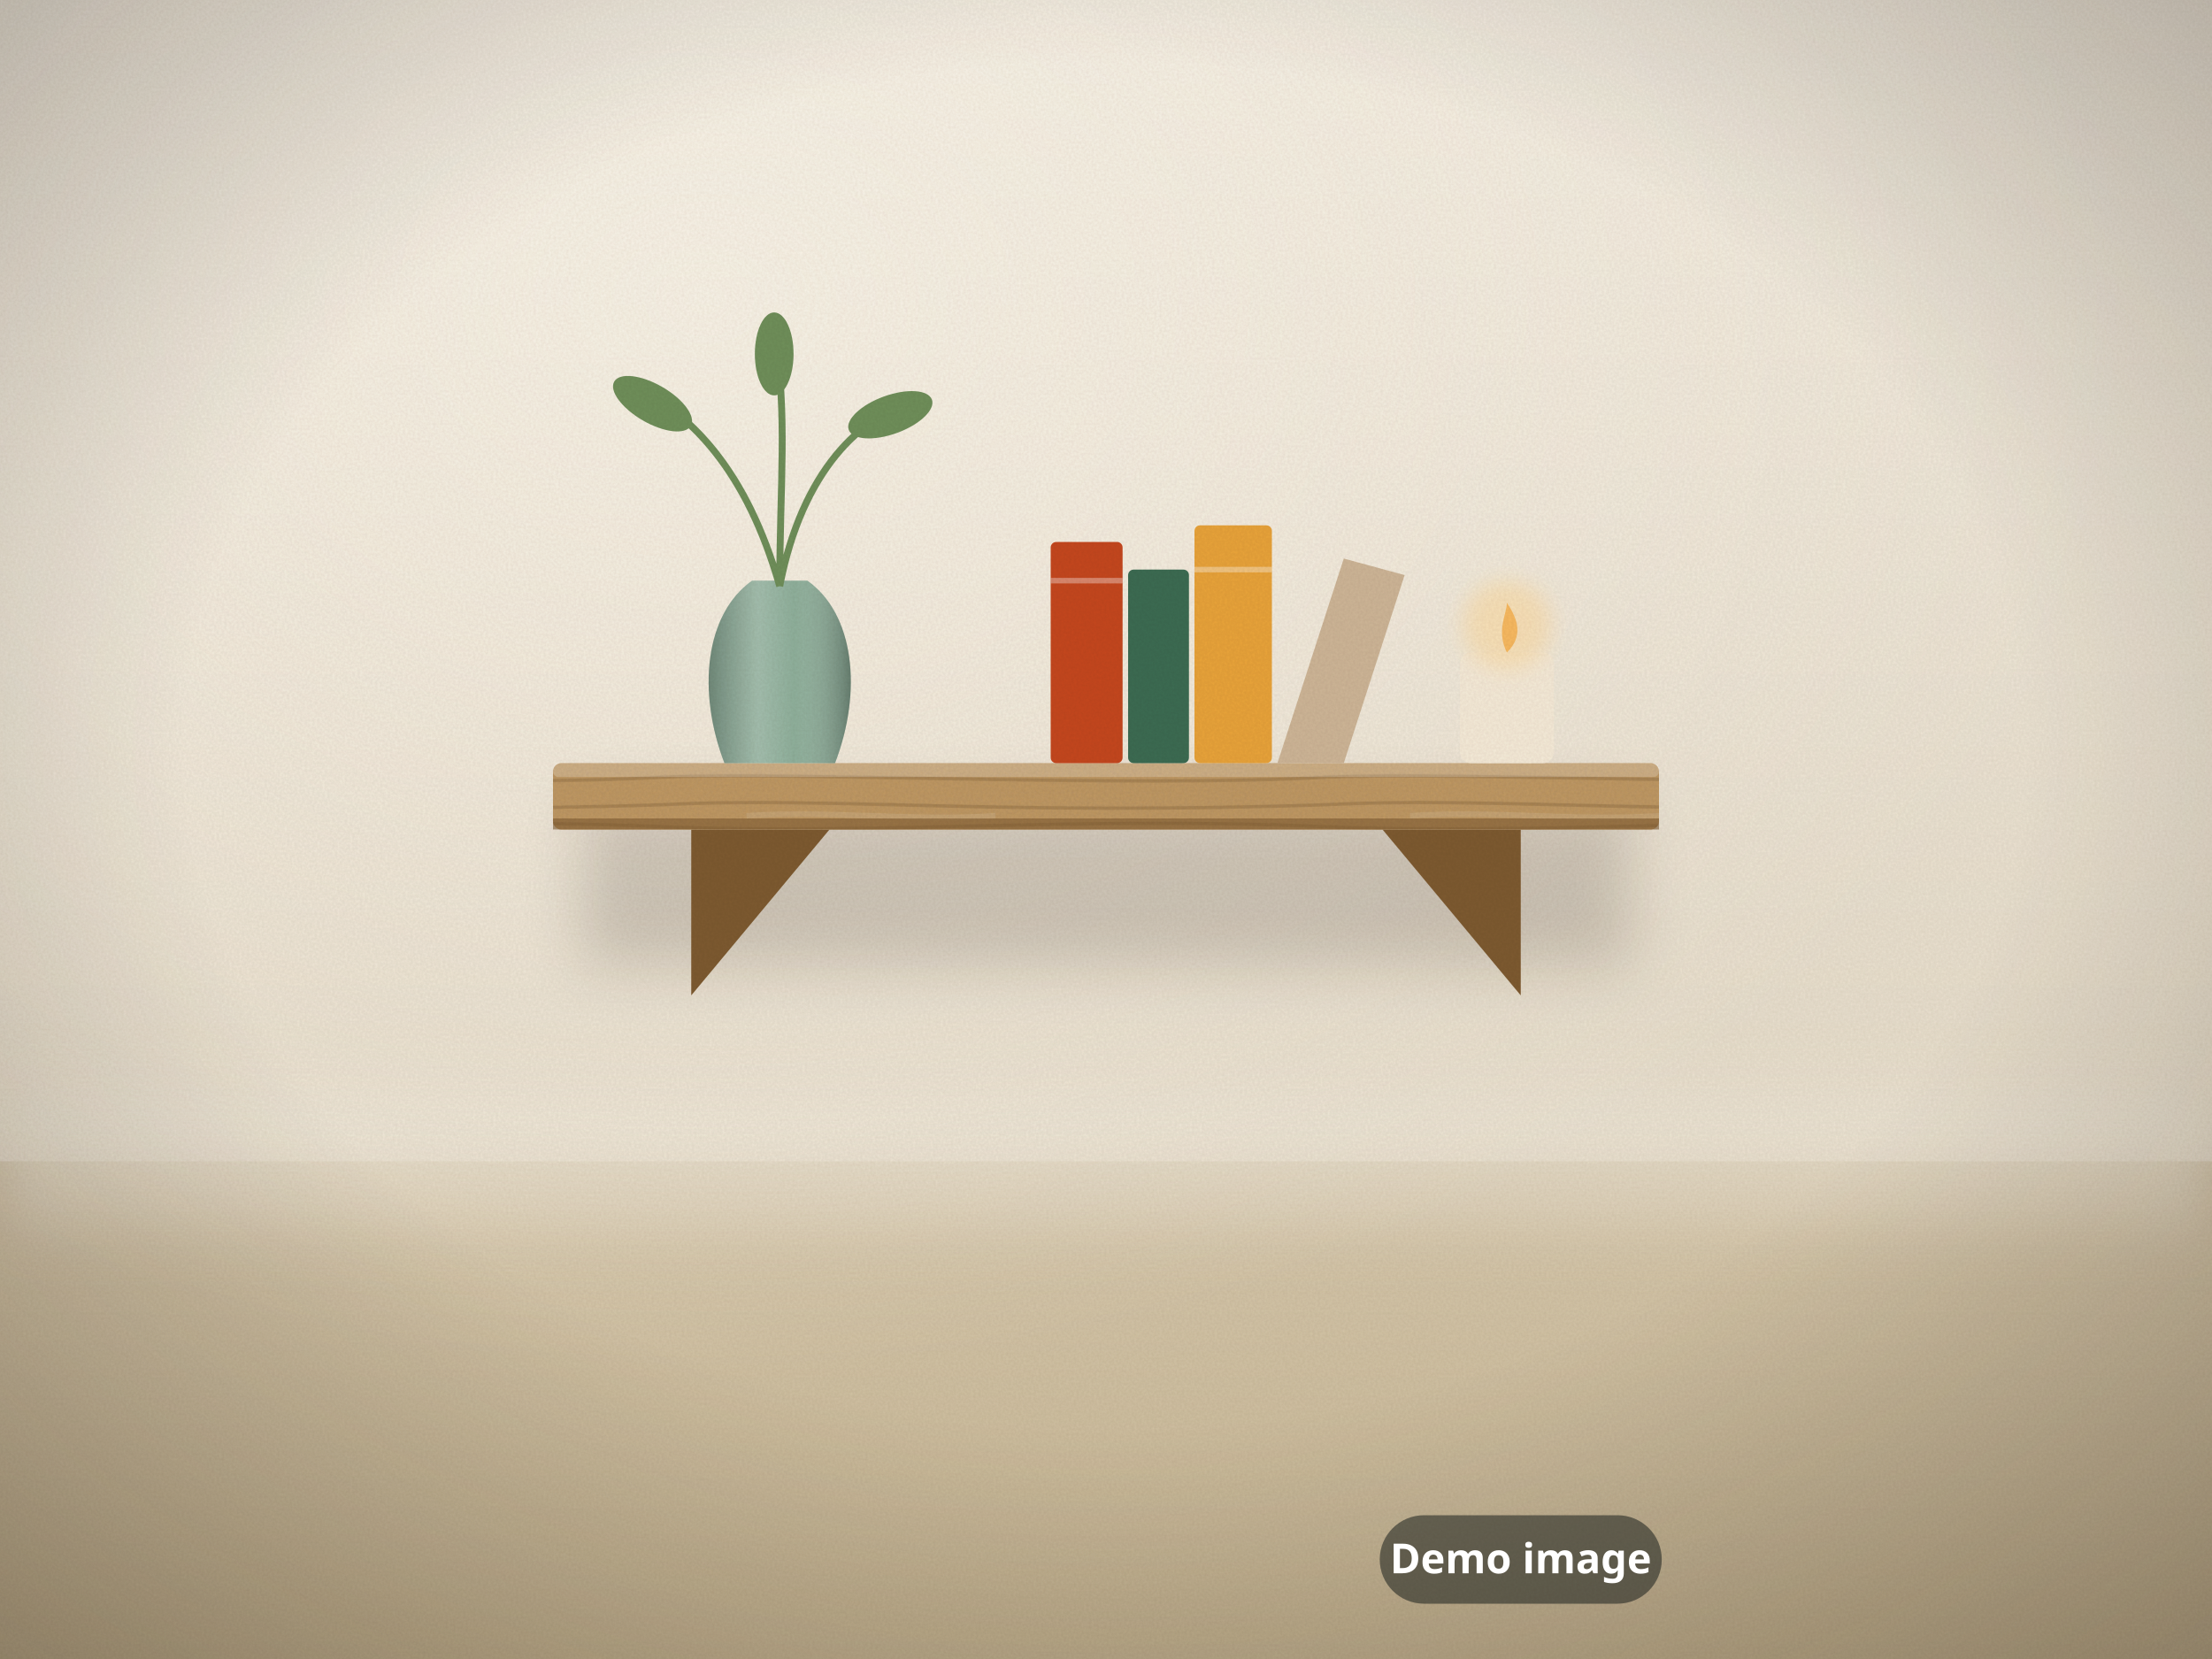
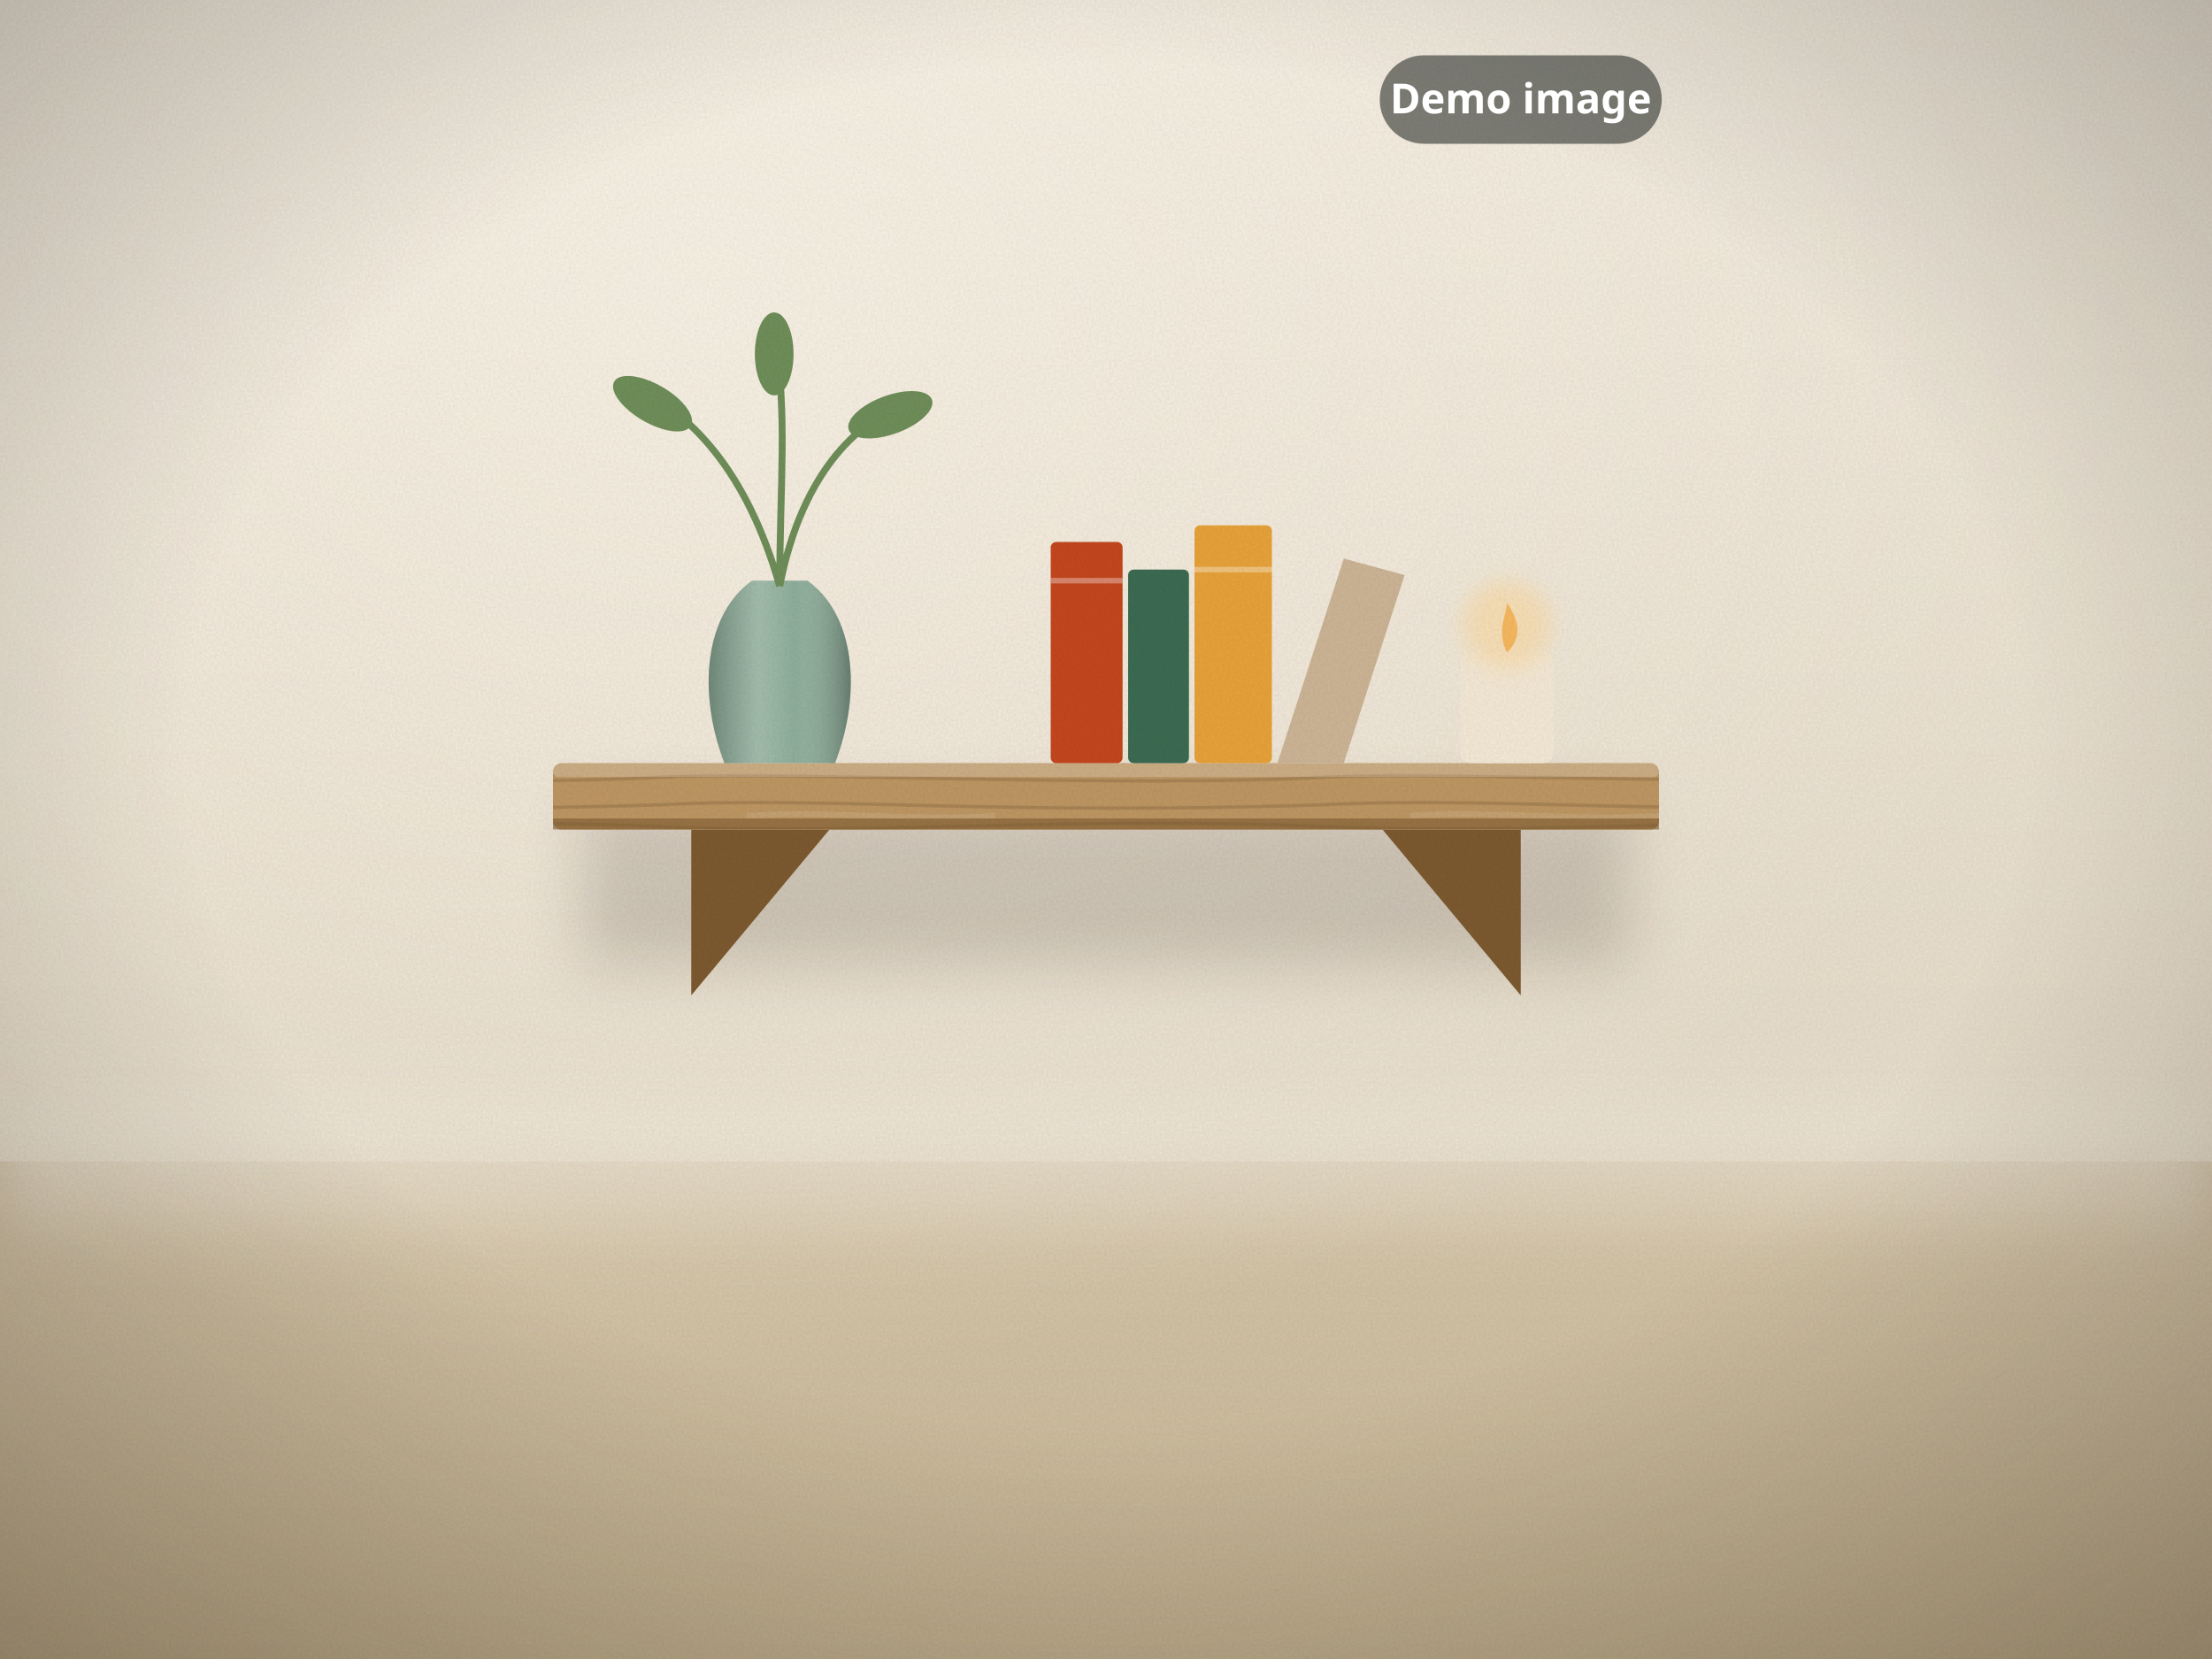
<svg xmlns="http://www.w3.org/2000/svg" viewBox="0 0 800 600" role="img" aria-label="Demo image: Wooden wall shelf">
  <defs>
    <filter id="fiber" x="-5%" y="-5%" width="110%" height="110%">
      <feTurbulence type="fractalNoise" baseFrequency="0.85" numOctaves="3" seed="4" result="n" />
      <feColorMatrix in="n" type="matrix" values="0 0 0 0 0.35  0 0 0 0 0.25  0 0 0 0 0.15  0 0 0 0.28 0" result="t" />
      <feComposite in="t" in2="SourceGraphic" operator="in" result="tm" />
      <feMerge>
        <feMergeNode in="SourceGraphic" />
        <feMergeNode in="tm" />
      </feMerge>
    </filter>
    <filter id="grain" x="0" y="0" width="100%" height="100%">
      <feTurbulence type="fractalNoise" baseFrequency="1.1" numOctaves="2" seed="9" stitchTiles="stitch" />
      <feColorMatrix type="matrix" values="0 0 0 0 0.2  0 0 0 0 0.15  0 0 0 0 0.1  0 0 0 0.55 0" />
    </filter>
    <filter id="blur10" x="-50%" y="-50%" width="200%" height="200%">
      <feGaussianBlur stdDeviation="10" />
    </filter>
    <filter id="blur4" x="-50%" y="-50%" width="200%" height="200%">
      <feGaussianBlur stdDeviation="4" />
    </filter>
    <filter id="blur2" x="-50%" y="-50%" width="200%" height="200%">
      <feGaussianBlur stdDeviation="1.6" />
    </filter>
    <filter id="glow" x="-80%" y="-80%" width="260%" height="260%">
      <feGaussianBlur stdDeviation="22" />
    </filter>
    <radialGradient id="key" cx="32%" cy="18%" r="65%">
      <stop offset="0" stop-color="#fffaf0" stop-opacity="0.55" />
      <stop offset="1" stop-color="#fffaf0" stop-opacity="0" />
    </radialGradient>
    <radialGradient id="vignette" cx="50%" cy="45%" r="75%">
      <stop offset="0.55" stop-color="#20160c" stop-opacity="0" />
      <stop offset="1" stop-color="#20160c" stop-opacity="0.32" />
    </radialGradient>
    <radialGradient id="contact" cx="50%" cy="50%" r="50%">
      <stop offset="0" stop-color="#20160c" stop-opacity="0.5" />
      <stop offset="1" stop-color="#20160c" stop-opacity="0" />
    </radialGradient>
    <linearGradient id="sheenV" x1="0" y1="0" x2="1" y2="0">
      <stop offset="0" stop-color="#000" stop-opacity="0.22" />
      <stop offset="0.35" stop-color="#fff" stop-opacity="0.18" />
      <stop offset="0.6" stop-color="#fff" stop-opacity="0" />
      <stop offset="1" stop-color="#000" stop-opacity="0.28" />
    </linearGradient>
    <pattern id="woodgrain" width="240" height="26" patternUnits="userSpaceOnUse">
      <path d="M0 5 C 60 2, 120 9, 240 5 M0 13 C 80 16, 150 9, 240 13 M0 21 C 50 19, 170 25, 240 21" fill="none" stroke="#7d5a30" stroke-opacity="0.35" stroke-width="1.2" />
      <path d="M30 9 C 60 7, 90 11, 120 9" fill="none" stroke="#fff" stroke-opacity="0.12" stroke-width="2" />
    </pattern>
    <pattern id="weave" width="48" height="24" patternUnits="userSpaceOnUse">
      <rect width="48" height="24" fill="#3c6b52" />
      <rect x="0" y="2" width="24" height="8" rx="2" fill="#f7f1e6" />
      <rect x="24" y="14" width="24" height="8" rx="2" fill="#d9823b" />
      <rect x="24" y="2" width="24" height="8" rx="2" fill="#1f3a2b" />
      <rect x="0" y="14" width="24" height="8" rx="2" fill="#c4471e" />
      <path d="M0 6 H48 M0 18 H48" stroke="#000" stroke-opacity="0.12" />
    </pattern>
    <pattern id="stripes" width="14" height="14" patternUnits="userSpaceOnUse" patternTransform="rotate(35)">
      <rect width="14" height="14" fill="#f7f1e6" />
      <rect width="6" height="14" fill="#c4471e" />
    </pattern>
    <pattern id="dots" width="16" height="16" patternUnits="userSpaceOnUse">
      <rect width="16" height="16" fill="#3c6b52" />
      <circle cx="8" cy="8" r="3" fill="#f7f1e6" />
    </pattern>
    <pattern id="check" width="20" height="20" patternUnits="userSpaceOnUse">
      <rect width="20" height="20" fill="#e8a33a" />
      <rect width="10" height="10" fill="#d9823b" />
      <rect x="10" y="10" width="10" height="10" fill="#d9823b" />
    </pattern>
    <pattern id="ikat" width="24" height="24" patternUnits="userSpaceOnUse">
      <rect width="24" height="24" fill="#8fb09c" />
      <path d="M12 3 L20 12 L12 21 L4 12 Z" fill="none" stroke="#1f3a2b" stroke-width="2" />
    </pattern>
    <pattern id="flecks" width="60" height="60" patternUnits="userSpaceOnUse">
      <rect width="60" height="60" fill="#ecdcc0" />
      <ellipse cx="10" cy="12" rx="4" ry="2" fill="#c9705a" transform="rotate(30 10 12)" />
      <ellipse cx="40" cy="8" rx="3" ry="1.6" fill="#e8a33a" transform="rotate(-20 40 8)" />
      <ellipse cx="28" cy="34" rx="4" ry="2" fill="#c4471e" fill-opacity="0.8" transform="rotate(70 28 34)" />
      <ellipse cx="50" cy="44" rx="3" ry="1.5" fill="#6f8f5a" transform="rotate(10 50 44)" />
      <ellipse cx="12" cy="50" rx="3.5" ry="1.6" fill="#c9705a" fill-opacity="0.7" transform="rotate(-40 12 50)" />
    </pattern>
    <linearGradient id="wall" x1="0" y1="0" x2="0" y2="1">
      <stop offset="0" stop-color="#f2ece0" />
      <stop offset="1" stop-color="#e2d7c2" />
    </linearGradient>
    <linearGradient id="floor" x1="0" y1="0" x2="0" y2="1">
      <stop offset="0" stop-color="#d6c8ad" />
      <stop offset="1" stop-color="#c7b694" />
    </linearGradient>
  </defs>
  <rect width="800" height="600" fill="url(#wall)" />
  <rect y="420" width="800" height="180" fill="url(#floor)" />
  <rect y="396" width="800" height="48" fill="url(#wall)" opacity="0.6" filter="url(#blur10)" />
  <rect width="800" height="600" fill="url(#key)" />
  <rect x="210" y="290" width="380" height="60" fill="#20160c" opacity="0.16" filter="url(#blur10)" />
  <path d="M 250 300 L 250 360 L 300 300 Z" fill="#7d5a30" />
  <path d="M 550 300 L 550 360 L 500 300 Z" fill="#7d5a30" />
  <g filter="url(#fiber)">
    <rect x="200" y="276" width="400" height="24" rx="3" fill="#c29a62" />
    <rect x="200" y="276" width="400" height="24" rx="3" fill="url(#woodgrain)" />
  </g>
  <rect x="200" y="276" width="400" height="5" rx="2" fill="#fff" opacity="0.22" />
  <rect x="200" y="296" width="400" height="4" fill="#7d5a30" opacity="0.6" />
  <path d="M 262 276 C 252 250, 255 222, 272 210 L 292 210 C 309 222, 312 250, 302 276 Z" fill="#8fb09c" />
  <path d="M 262 276 C 252 250, 255 222, 272 210 L 292 210 C 309 222, 312 250, 302 276 Z" fill="url(#sheenV)" />
  <path d="M 282 212 C 270 170, 250 150, 230 140 M 282 212 C 290 170, 312 150, 330 146 M 282 212 C 282 175, 285 150, 280 120" stroke="#6f8f5a" stroke-width="2.5" fill="none" />
  <ellipse cx="236" cy="146" rx="16" ry="7" fill="#6f8f5a" transform="rotate(30 236 146)" />
  <ellipse cx="322" cy="150" rx="16" ry="7" fill="#6f8f5a" transform="rotate(-20 322 150)" />
  <ellipse cx="280" cy="128" rx="7" ry="15" fill="#6f8f5a" />
  <rect x="380" y="196" width="26" height="80" rx="2" fill="#c4471e" />
  <rect x="408" y="206" width="22" height="70" rx="2" fill="#3c6b52" />
  <rect x="432" y="190" width="28" height="86" rx="2" fill="#e8a33a" />
  <path d="M 462 276 L 486 202 L 508 208 L 486 276 Z" fill="#cdb597" />
  <path d="M 380 210 H 406 M 432 206 H 460" stroke="#fff" stroke-opacity="0.35" stroke-width="2" />
  <rect x="528" y="236" width="34" height="40" rx="4" fill="#f4ead8" />
  <path d="M 545 236 C 541 228, 545 222, 545 218 C 549 224, 551 230, 545 236 Z" fill="#f0a23c" />
  <circle cx="545" cy="226" r="16" fill="#ffd58c" opacity="0.45" filter="url(#blur4)" />
  <rect width="800" height="600" fill="url(#vignette)" />
  <rect width="800" height="600" filter="url(#grain)" opacity="0.22" style="mix-blend-mode:multiply" />
  <g font-family="'DM Sans', system-ui, sans-serif">
-     <rect x="499" y="548" width="102" height="32" rx="16" fill="#1b1f1c" fill-opacity="0.55" />
-     <text x="550" y="569" text-anchor="middle" font-size="15" font-weight="600" fill="#ffffff">Demo image</text>
+     <rect x="499" y="20" width="102" height="32" rx="16" fill="#1b1f1c" fill-opacity="0.55" />
+     <text x="550" y="41" text-anchor="middle" font-size="15" font-weight="600" fill="#ffffff">Demo image</text>
  </g>
</svg>
